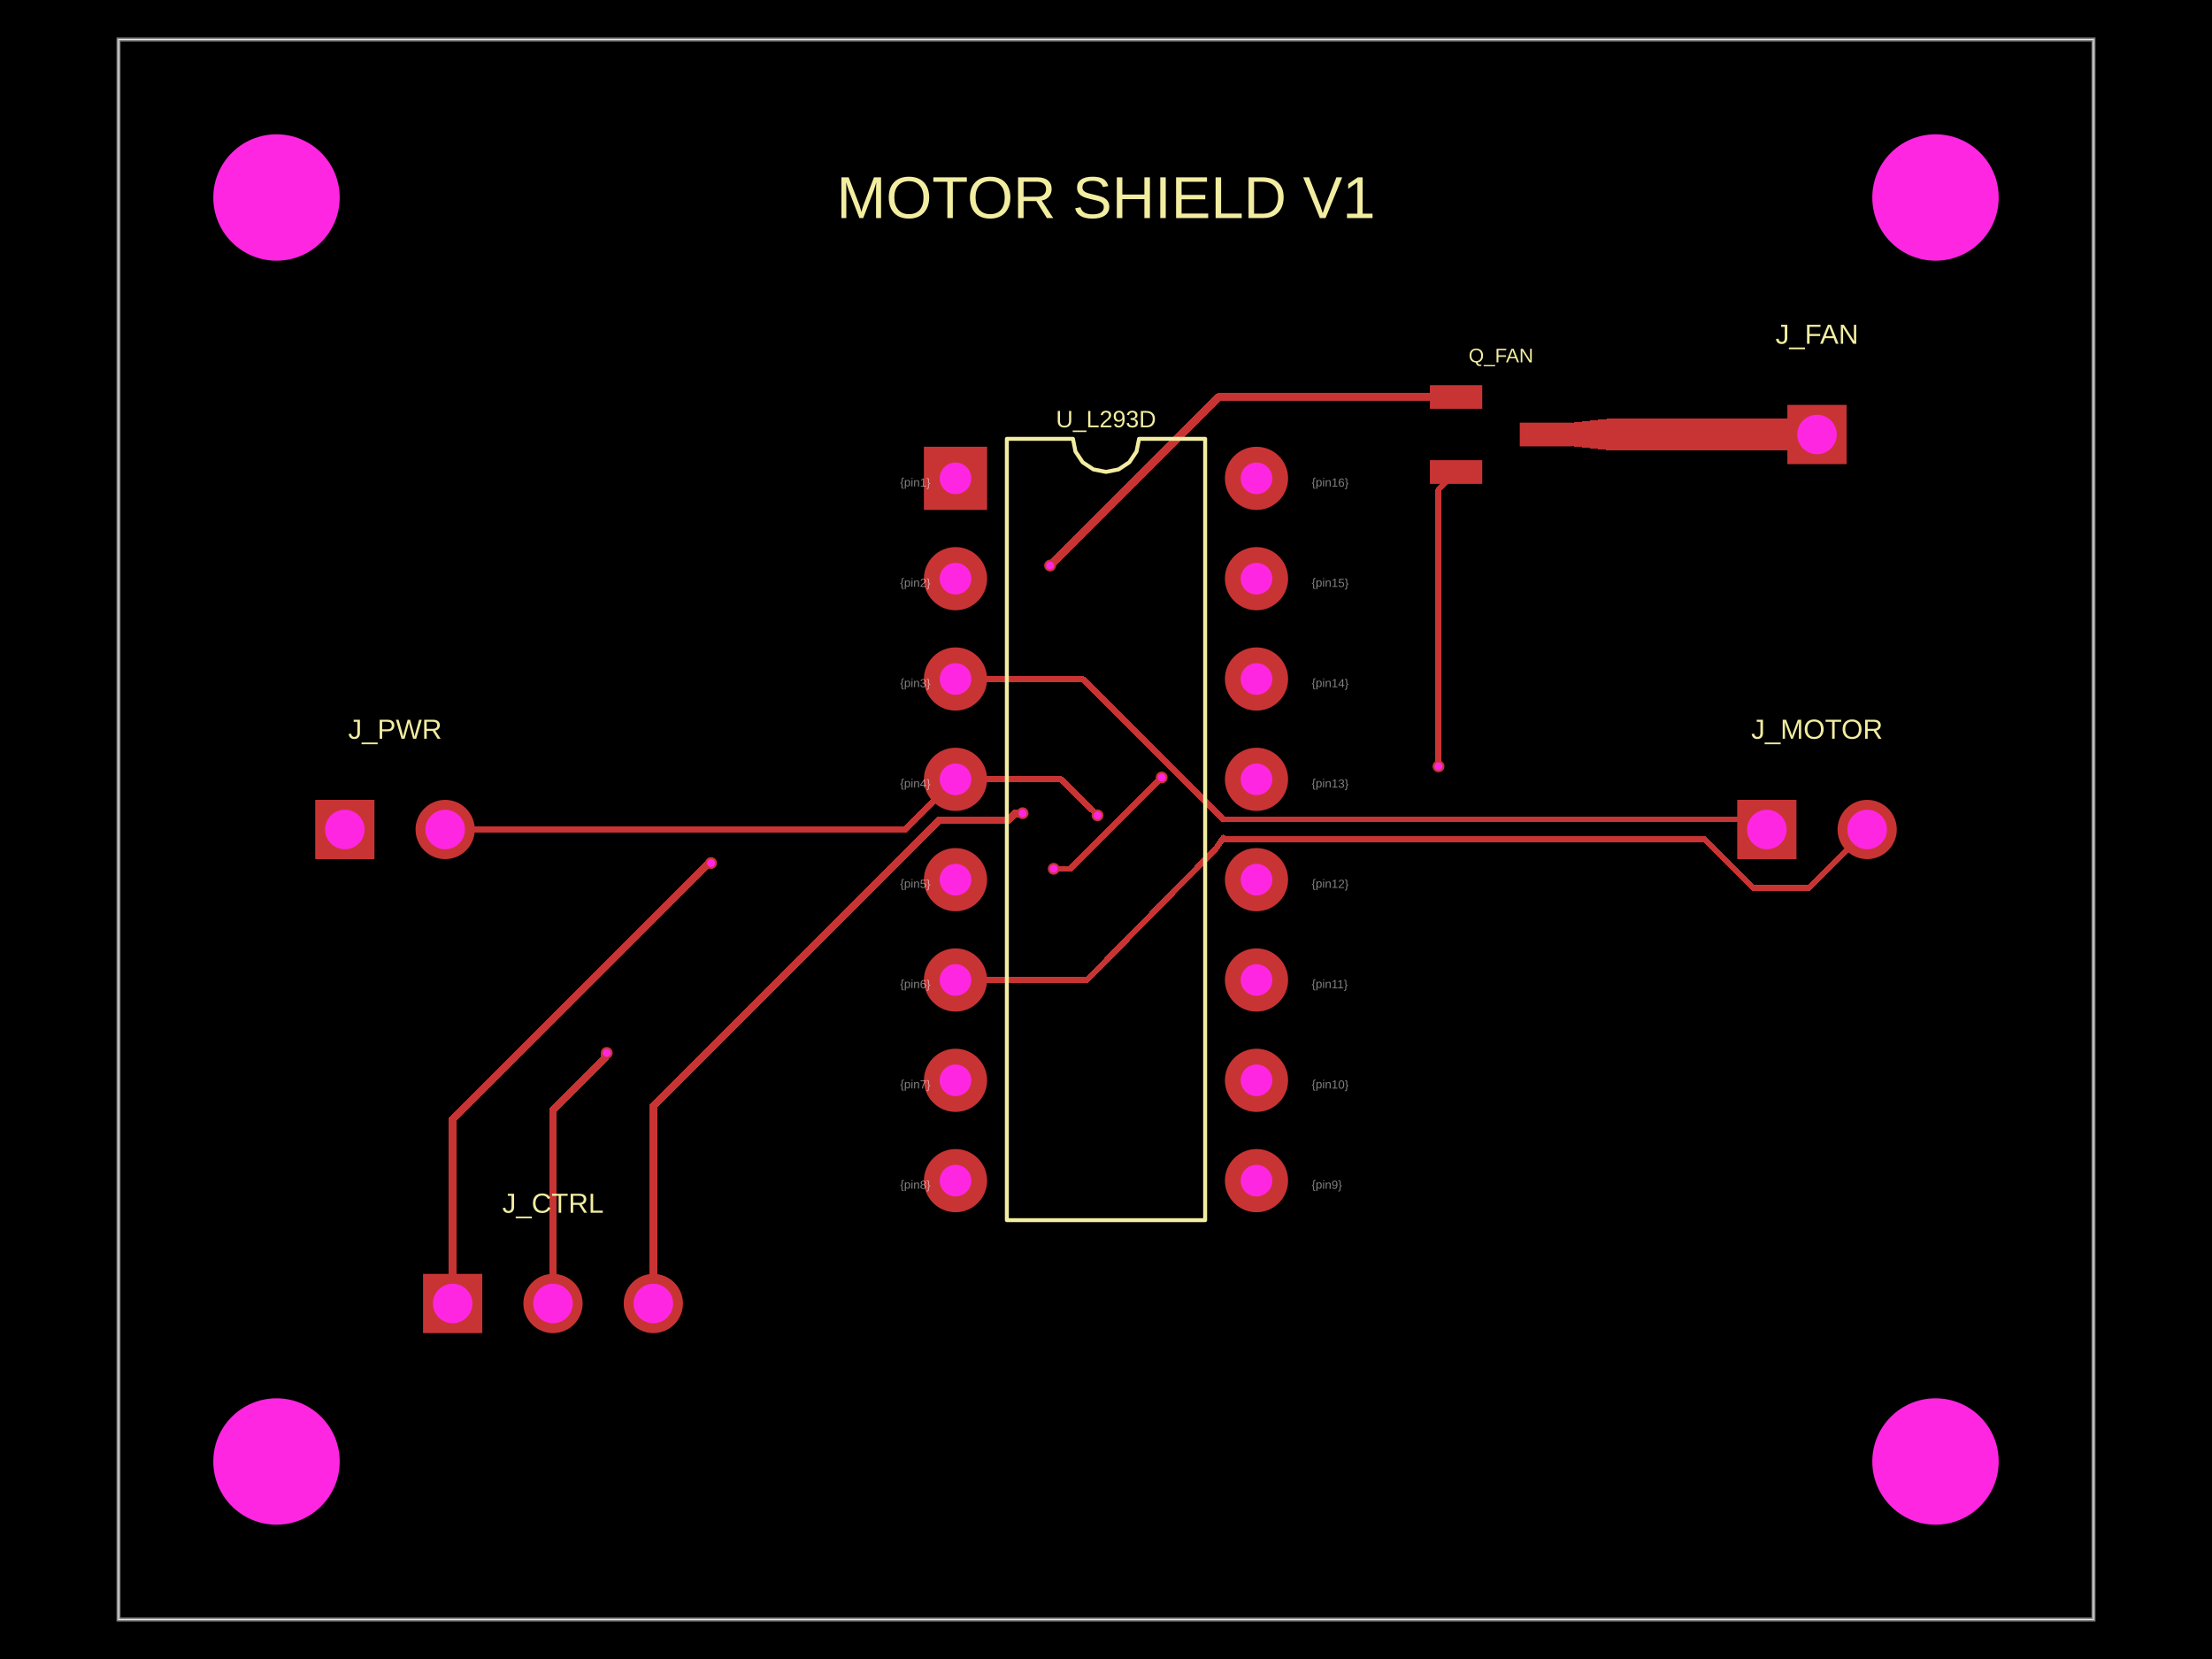
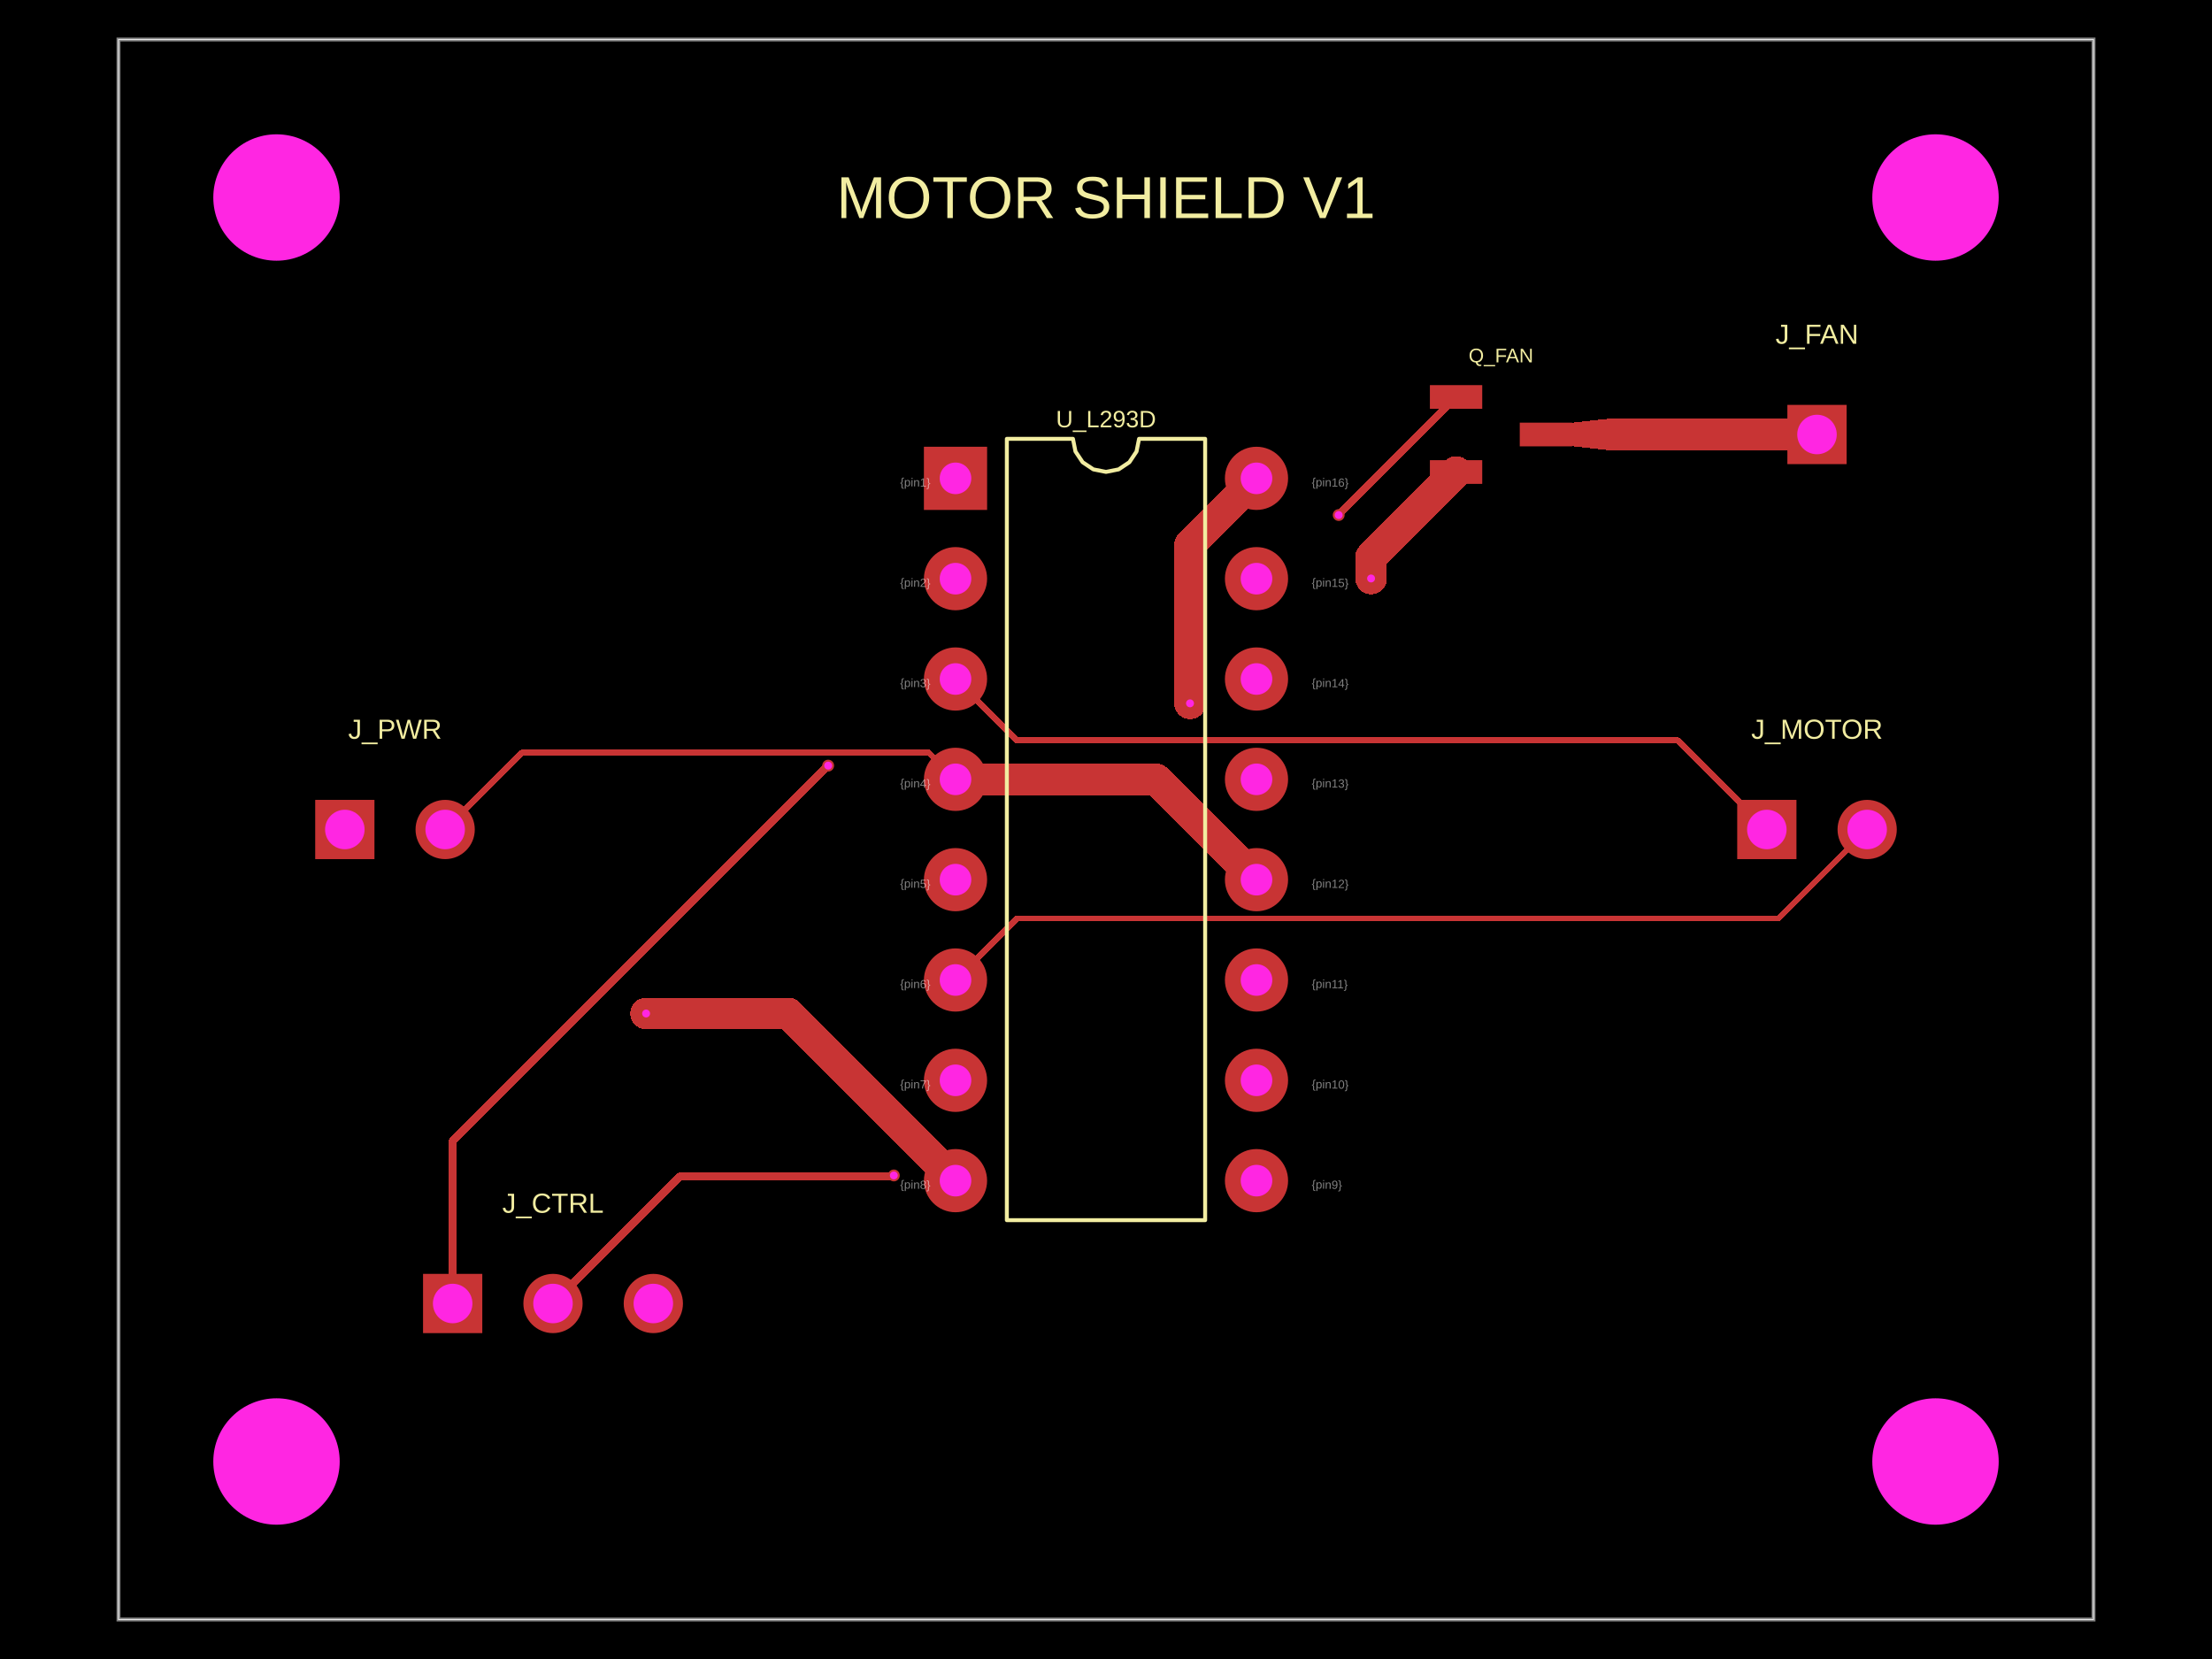
<svg xmlns="http://www.w3.org/2000/svg" width="800" height="600">
  <style />
  <rect class="boundary" x="0" y="0" fill="#000" width="800" height="600" data-type="pcb_background" data-pcb-layer="global" />
  <rect class="pcb-boundary" fill="none" stroke="#fff" stroke-width="0.3" x="42.857" y="14.286" width="714.286" height="571.429" data-type="pcb_boundary" data-pcb-layer="global" />
  <path class="pcb-board" d="M 42.857 585.714 L 757.143 585.714 L 757.143 14.286 L 42.857 14.286 Z" fill="none" stroke="rgba(255, 255, 255, 0.5)" stroke-width="1.429" data-type="pcb_board" data-pcb-layer="board" />
  <rect class="pcb-pad" fill="rgb(200, 52, 52)" x="517.143" y="139.286" width="18.929" height="8.571" data-type="pcb_smtpad" data-pcb-layer="top" data-pad-name="Q_FAN.GATE" />
  <rect class="pcb-pad" fill="rgb(200, 52, 52)" x="517.143" y="166.429" width="18.929" height="8.571" data-type="pcb_smtpad" data-pcb-layer="top" data-pad-name="Q_FAN.SOURCE" />
  <rect class="pcb-pad" fill="rgb(200, 52, 52)" x="549.643" y="152.857" width="18.929" height="8.571" data-type="pcb_smtpad" data-pcb-layer="top" data-pad-name="Q_FAN.DRAIN" />
  <path class="pcb-trace" stroke="rgb(200, 52, 52)" fill="none" d="M 559.114 157.143 L 561.971 157.143" stroke-width="8.571" stroke-linecap="round" stroke-linejoin="round" shape-rendering="crispEdges" data-type="pcb_trace" data-pcb-layer="top" />
  <path class="pcb-trace" stroke="rgb(200, 52, 52)" fill="none" d="M 561.971 157.143 L 564.829 157.143" stroke-width="8.571" stroke-linecap="round" stroke-linejoin="round" shape-rendering="crispEdges" data-type="pcb_trace" data-pcb-layer="top" />
  <path class="pcb-trace" stroke="rgb(200, 52, 52)" fill="none" d="M 564.829 157.143 L 567.686 157.143" stroke-width="8.571" stroke-linecap="round" stroke-linejoin="round" shape-rendering="crispEdges" data-type="pcb_trace" data-pcb-layer="top" />
  <path class="pcb-trace" stroke="rgb(200, 52, 52)" fill="none" d="M 567.686 157.143 L 568.579 157.143" stroke-width="8.571" stroke-linecap="round" stroke-linejoin="round" shape-rendering="crispEdges" data-type="pcb_trace" data-pcb-layer="top" />
  <path class="pcb-trace" stroke="rgb(200, 52, 52)" fill="none" d="M 568.579 157.143 L 570.543 157.143" stroke-width="8.571" stroke-linecap="round" stroke-linejoin="round" shape-rendering="crispEdges" data-type="pcb_trace" data-pcb-layer="top" />
  <path class="pcb-trace" stroke="rgb(200, 52, 52)" fill="none" d="M 570.543 157.143 L 573.4 157.143" stroke-width="8.99" stroke-linecap="round" stroke-linejoin="round" shape-rendering="crispEdges" data-type="pcb_trace" data-pcb-layer="top" />
  <path class="pcb-trace" stroke="rgb(200, 52, 52)" fill="none" d="M 573.4 157.143 L 576.257 157.143" stroke-width="9.6" stroke-linecap="round" stroke-linejoin="round" shape-rendering="crispEdges" data-type="pcb_trace" data-pcb-layer="top" />
  <path class="pcb-trace" stroke="rgb(200, 52, 52)" fill="none" d="M 576.257 157.143 L 579.114 157.143" stroke-width="10.21" stroke-linecap="round" stroke-linejoin="round" shape-rendering="crispEdges" data-type="pcb_trace" data-pcb-layer="top" />
  <path class="pcb-trace" stroke="rgb(200, 52, 52)" fill="none" d="M 579.114 157.143 L 581.971 157.143" stroke-width="10.819" stroke-linecap="round" stroke-linejoin="round" shape-rendering="crispEdges" data-type="pcb_trace" data-pcb-layer="top" />
  <path class="pcb-trace" stroke="rgb(200, 52, 52)" fill="none" d="M 581.971 157.143 L 657.143 157.143" stroke-width="11.429" stroke-linecap="round" stroke-linejoin="round" shape-rendering="crispEdges" data-type="pcb_trace" data-pcb-layer="top" />
-   <path class="pcb-trace" stroke="rgb(200, 52, 52)" fill="none" d="M 345.571 354.429 L 393.143 354.429" stroke-width="2.143" stroke-linecap="round" stroke-linejoin="round" shape-rendering="crispEdges" data-type="pcb_trace" data-pcb-layer="top" />
-   <path class="pcb-trace" stroke="rgb(200, 52, 52)" fill="none" d="M 393.143 354.429 L 439.647 307.013" stroke-width="2.143" stroke-linecap="round" stroke-linejoin="round" shape-rendering="crispEdges" data-type="pcb_trace" data-pcb-layer="top" />
-   <path class="pcb-trace" stroke="rgb(200, 52, 52)" fill="none" d="M 439.647 307.013 L 442.48 302.966" stroke-width="2.143" stroke-linecap="round" stroke-linejoin="round" shape-rendering="crispEdges" data-type="pcb_trace" data-pcb-layer="top" />
-   <path class="pcb-trace" stroke="rgb(200, 52, 52)" fill="none" d="M 442.48 302.966 L 442.877 303.533" stroke-width="2.143" stroke-linecap="round" stroke-linejoin="round" shape-rendering="crispEdges" data-type="pcb_trace" data-pcb-layer="top" />
-   <path class="pcb-trace" stroke="rgb(200, 52, 52)" fill="none" d="M 442.877 303.533 L 444.853 303.533" stroke-width="2.143" stroke-linecap="round" stroke-linejoin="round" shape-rendering="crispEdges" data-type="pcb_trace" data-pcb-layer="top" />
-   <path class="pcb-trace" stroke="rgb(200, 52, 52)" fill="none" d="M 444.853 303.533 L 616.423 303.533" stroke-width="2.143" stroke-linecap="round" stroke-linejoin="round" shape-rendering="crispEdges" data-type="pcb_trace" data-pcb-layer="top" />
-   <path class="pcb-trace" stroke="rgb(200, 52, 52)" fill="none" d="M 616.423 303.533 L 633.99 321.1" stroke-width="2.143" stroke-linecap="round" stroke-linejoin="round" shape-rendering="crispEdges" data-type="pcb_trace" data-pcb-layer="top" />
-   <path class="pcb-trace" stroke="rgb(200, 52, 52)" fill="none" d="M 633.99 321.1 L 654.186 321.1" stroke-width="2.143" stroke-linecap="round" stroke-linejoin="round" shape-rendering="crispEdges" data-type="pcb_trace" data-pcb-layer="top" />
-   <path class="pcb-trace" stroke="rgb(200, 52, 52)" fill="none" d="M 654.186 321.1 L 675.286 300" stroke-width="2.143" stroke-linecap="round" stroke-linejoin="round" shape-rendering="crispEdges" data-type="pcb_trace" data-pcb-layer="top" />
-   <path class="pcb-trace" stroke="rgb(200, 52, 52)" fill="none" d="M 345.571 245.571 L 391.628 245.571" stroke-width="2.143" stroke-linecap="round" stroke-linejoin="round" shape-rendering="crispEdges" data-type="pcb_trace" data-pcb-layer="top" />
-   <path class="pcb-trace" stroke="rgb(200, 52, 52)" fill="none" d="M 391.628 245.571 L 442.396 296.339" stroke-width="2.143" stroke-linecap="round" stroke-linejoin="round" shape-rendering="crispEdges" data-type="pcb_trace" data-pcb-layer="top" />
-   <path class="pcb-trace" stroke="rgb(200, 52, 52)" fill="none" d="M 442.396 296.339 L 635.339 296.339" stroke-width="2.143" stroke-linecap="round" stroke-linejoin="round" shape-rendering="crispEdges" data-type="pcb_trace" data-pcb-layer="top" />
-   <path class="pcb-trace" stroke="rgb(200, 52, 52)" fill="none" d="M 635.339 296.339 L 639 300" stroke-width="2.143" stroke-linecap="round" stroke-linejoin="round" shape-rendering="crispEdges" data-type="pcb_trace" data-pcb-layer="top" />
-   <path class="pcb-trace" stroke="rgb(200, 52, 52)" fill="none" d="M 236.286 471.429 L 236.286 400.008" stroke-width="2.857" stroke-linecap="round" stroke-linejoin="round" shape-rendering="crispEdges" data-type="pcb_trace" data-pcb-layer="top" />
-   <path class="pcb-trace" stroke="rgb(200, 52, 52)" fill="none" d="M 236.286 400.008 L 339.651 296.643" stroke-width="2.857" stroke-linecap="round" stroke-linejoin="round" shape-rendering="crispEdges" data-type="pcb_trace" data-pcb-layer="top" />
-   <path class="pcb-trace" stroke="rgb(200, 52, 52)" fill="none" d="M 339.651 296.643 L 364.691 296.643" stroke-width="2.857" stroke-linecap="round" stroke-linejoin="round" shape-rendering="crispEdges" data-type="pcb_trace" data-pcb-layer="top" />
-   <path class="pcb-trace" stroke="rgb(200, 52, 52)" fill="none" d="M 364.691 296.643 L 367.183 294.152" stroke-width="2.857" stroke-linecap="round" stroke-linejoin="round" shape-rendering="crispEdges" data-type="pcb_trace" data-pcb-layer="top" />
-   <path class="pcb-trace" stroke="rgb(200, 52, 52)" fill="none" d="M 367.183 294.152 L 369.791 294.152" stroke-width="2.857" stroke-linecap="round" stroke-linejoin="round" shape-rendering="crispEdges" data-type="pcb_trace" data-pcb-layer="top" />
-   <path class="pcb-trace" stroke="rgb(200, 52, 52)" fill="none" d="M 369.791 294.152 L 369.829 294.114" stroke-width="2.857" stroke-linecap="round" stroke-linejoin="round" shape-rendering="crispEdges" data-type="pcb_trace" data-pcb-layer="top" />
-   <path class="pcb-trace" stroke="rgb(200, 52, 52)" fill="none" d="M 379.786 204.543 L 440.757 143.571" stroke-width="2.857" stroke-linecap="round" stroke-linejoin="round" shape-rendering="crispEdges" data-type="pcb_trace" data-pcb-layer="top" />
-   <path class="pcb-trace" stroke="rgb(200, 52, 52)" fill="none" d="M 440.757 143.571 L 526.614 143.571" stroke-width="2.857" stroke-linecap="round" stroke-linejoin="round" shape-rendering="crispEdges" data-type="pcb_trace" data-pcb-layer="top" />
-   <path class="pcb-trace" stroke="rgb(200, 52, 52)" fill="none" d="M 200 471.429 L 200 401.434" stroke-width="2.857" stroke-linecap="round" stroke-linejoin="round" shape-rendering="crispEdges" data-type="pcb_trace" data-pcb-layer="top" />
-   <path class="pcb-trace" stroke="rgb(200, 52, 52)" fill="none" d="M 200 401.434 L 218.691 382.743" stroke-width="2.857" stroke-linecap="round" stroke-linejoin="round" shape-rendering="crispEdges" data-type="pcb_trace" data-pcb-layer="top" />
-   <path class="pcb-trace" stroke="rgb(200, 52, 52)" fill="none" d="M 218.691 382.743 L 218.691 381.538" stroke-width="2.857" stroke-linecap="round" stroke-linejoin="round" shape-rendering="crispEdges" data-type="pcb_trace" data-pcb-layer="top" />
-   <path class="pcb-trace" stroke="rgb(200, 52, 52)" fill="none" d="M 218.691 381.538 L 219.429 380.8" stroke-width="2.857" stroke-linecap="round" stroke-linejoin="round" shape-rendering="crispEdges" data-type="pcb_trace" data-pcb-layer="top" />
-   <path class="pcb-trace" stroke="rgb(200, 52, 52)" fill="none" d="M 163.714 471.429 L 163.714 404.74" stroke-width="2.857" stroke-linecap="round" stroke-linejoin="round" shape-rendering="crispEdges" data-type="pcb_trace" data-pcb-layer="top" />
-   <path class="pcb-trace" stroke="rgb(200, 52, 52)" fill="none" d="M 163.714 404.74 L 256.734 311.72" stroke-width="2.857" stroke-linecap="round" stroke-linejoin="round" shape-rendering="crispEdges" data-type="pcb_trace" data-pcb-layer="top" />
-   <path class="pcb-trace" stroke="rgb(200, 52, 52)" fill="none" d="M 256.734 311.72 L 257.157 312.143" stroke-width="2.857" stroke-linecap="round" stroke-linejoin="round" shape-rendering="crispEdges" data-type="pcb_trace" data-pcb-layer="top" />
-   <path class="pcb-trace" stroke="rgb(200, 52, 52)" fill="none" d="M 345.571 281.857 L 383.75 281.857" stroke-width="2.143" stroke-linecap="round" stroke-linejoin="round" shape-rendering="crispEdges" data-type="pcb_trace" data-pcb-layer="top" />
-   <path class="pcb-trace" stroke="rgb(200, 52, 52)" fill="none" d="M 383.75 281.857 L 394.633 292.741" stroke-width="2.143" stroke-linecap="round" stroke-linejoin="round" shape-rendering="crispEdges" data-type="pcb_trace" data-pcb-layer="top" />
-   <path class="pcb-trace" stroke="rgb(200, 52, 52)" fill="none" d="M 394.633 292.741 L 394.798 292.741" stroke-width="2.143" stroke-linecap="round" stroke-linejoin="round" shape-rendering="crispEdges" data-type="pcb_trace" data-pcb-layer="top" />
-   <path class="pcb-trace" stroke="rgb(200, 52, 52)" fill="none" d="M 394.798 292.741 L 396.943 294.886" stroke-width="2.143" stroke-linecap="round" stroke-linejoin="round" shape-rendering="crispEdges" data-type="pcb_trace" data-pcb-layer="top" />
-   <path class="pcb-trace" stroke="rgb(200, 52, 52)" fill="none" d="M 520.257 277.157 L 520.257 177.071" stroke-width="2.143" stroke-linecap="round" stroke-linejoin="round" shape-rendering="crispEdges" data-type="pcb_trace" data-pcb-layer="top" />
-   <path class="pcb-trace" stroke="rgb(200, 52, 52)" fill="none" d="M 520.257 177.071 L 526.614 170.714" stroke-width="2.143" stroke-linecap="round" stroke-linejoin="round" shape-rendering="crispEdges" data-type="pcb_trace" data-pcb-layer="top" />
-   <path class="pcb-trace" stroke="rgb(200, 52, 52)" fill="none" d="M 161 300 L 327.429 300" stroke-width="2.143" stroke-linecap="round" stroke-linejoin="round" shape-rendering="crispEdges" data-type="pcb_trace" data-pcb-layer="top" />
-   <path class="pcb-trace" stroke="rgb(200, 52, 52)" fill="none" d="M 327.429 300 L 345.571 281.857" stroke-width="2.143" stroke-linecap="round" stroke-linejoin="round" shape-rendering="crispEdges" data-type="pcb_trace" data-pcb-layer="top" />
-   <path class="pcb-trace" stroke="rgb(200, 52, 52)" fill="none" d="M 381.086 314.214 L 387.047 314.214" stroke-width="2.143" stroke-linecap="round" stroke-linejoin="round" shape-rendering="crispEdges" data-type="pcb_trace" data-pcb-layer="top" />
-   <path class="pcb-trace" stroke="rgb(200, 52, 52)" fill="none" d="M 387.047 314.214 L 418.17 283.092" stroke-width="2.143" stroke-linecap="round" stroke-linejoin="round" shape-rendering="crispEdges" data-type="pcb_trace" data-pcb-layer="top" />
-   <path class="pcb-trace" stroke="rgb(200, 52, 52)" fill="none" d="M 418.17 283.092 L 418.237 283.092" stroke-width="2.143" stroke-linecap="round" stroke-linejoin="round" shape-rendering="crispEdges" data-type="pcb_trace" data-pcb-layer="top" />
-   <path class="pcb-trace" stroke="rgb(200, 52, 52)" fill="none" d="M 418.237 283.092 L 420.143 281.186" stroke-width="2.143" stroke-linecap="round" stroke-linejoin="round" shape-rendering="crispEdges" data-type="pcb_trace" data-pcb-layer="top" />
+   <path class="pcb-trace" stroke="rgb(200, 52, 52)" fill="none" d="M 345.571 354.429 L 367.838 332.162" stroke-width="2.143" stroke-linecap="round" stroke-linejoin="round" shape-rendering="crispEdges" data-type="pcb_trace" data-pcb-layer="top" />
+   <path class="pcb-trace" stroke="rgb(200, 52, 52)" fill="none" d="M 367.838 332.162 L 639.915 332.162" stroke-width="2.143" stroke-linecap="round" stroke-linejoin="round" shape-rendering="crispEdges" data-type="pcb_trace" data-pcb-layer="top" />
+   <path class="pcb-trace" stroke="rgb(200, 52, 52)" fill="none" d="M 639.915 332.162 L 643.124 332.162" stroke-width="2.143" stroke-linecap="round" stroke-linejoin="round" shape-rendering="crispEdges" data-type="pcb_trace" data-pcb-layer="top" />
+   <path class="pcb-trace" stroke="rgb(200, 52, 52)" fill="none" d="M 643.124 332.162 L 675.286 300" stroke-width="2.143" stroke-linecap="round" stroke-linejoin="round" shape-rendering="crispEdges" data-type="pcb_trace" data-pcb-layer="top" />
+   <path class="pcb-trace" stroke="rgb(200, 52, 52)" fill="none" d="M 345.571 245.571 L 367.756 267.756" stroke-width="2.143" stroke-linecap="round" stroke-linejoin="round" shape-rendering="crispEdges" data-type="pcb_trace" data-pcb-layer="top" />
+   <path class="pcb-trace" stroke="rgb(200, 52, 52)" fill="none" d="M 367.756 267.756 L 604.235 267.756" stroke-width="2.143" stroke-linecap="round" stroke-linejoin="round" shape-rendering="crispEdges" data-type="pcb_trace" data-pcb-layer="top" />
+   <path class="pcb-trace" stroke="rgb(200, 52, 52)" fill="none" d="M 604.235 267.756 L 606.756 267.756" stroke-width="2.143" stroke-linecap="round" stroke-linejoin="round" shape-rendering="crispEdges" data-type="pcb_trace" data-pcb-layer="top" />
+   <path class="pcb-trace" stroke="rgb(200, 52, 52)" fill="none" d="M 606.756 267.756 L 639 300" stroke-width="2.143" stroke-linecap="round" stroke-linejoin="round" shape-rendering="crispEdges" data-type="pcb_trace" data-pcb-layer="top" />
+   <path class="pcb-trace" stroke="rgb(200, 52, 52)" fill="none" d="M 484.157 186.271 L 484.157 186.029" stroke-width="2.857" stroke-linecap="round" stroke-linejoin="round" shape-rendering="crispEdges" data-type="pcb_trace" data-pcb-layer="top" />
+   <path class="pcb-trace" stroke="rgb(200, 52, 52)" fill="none" d="M 484.157 186.029 L 526.614 143.571" stroke-width="2.857" stroke-linecap="round" stroke-linejoin="round" shape-rendering="crispEdges" data-type="pcb_trace" data-pcb-layer="top" />
+   <path class="pcb-trace" stroke="rgb(200, 52, 52)" fill="none" d="M 200 471.429 L 246.122 425.306" stroke-width="2.857" stroke-linecap="round" stroke-linejoin="round" shape-rendering="crispEdges" data-type="pcb_trace" data-pcb-layer="top" />
+   <path class="pcb-trace" stroke="rgb(200, 52, 52)" fill="none" d="M 246.122 425.306 L 320.18 425.306" stroke-width="2.857" stroke-linecap="round" stroke-linejoin="round" shape-rendering="crispEdges" data-type="pcb_trace" data-pcb-layer="top" />
+   <path class="pcb-trace" stroke="rgb(200, 52, 52)" fill="none" d="M 320.18 425.306 L 323.08 425.306" stroke-width="2.857" stroke-linecap="round" stroke-linejoin="round" shape-rendering="crispEdges" data-type="pcb_trace" data-pcb-layer="top" />
+   <path class="pcb-trace" stroke="rgb(200, 52, 52)" fill="none" d="M 323.08 425.306 L 323.271 425.114" stroke-width="2.857" stroke-linecap="round" stroke-linejoin="round" shape-rendering="crispEdges" data-type="pcb_trace" data-pcb-layer="top" />
+   <path class="pcb-trace" stroke="rgb(200, 52, 52)" fill="none" d="M 163.714 471.429 L 163.714 412.7" stroke-width="2.857" stroke-linecap="round" stroke-linejoin="round" shape-rendering="crispEdges" data-type="pcb_trace" data-pcb-layer="top" />
+   <path class="pcb-trace" stroke="rgb(200, 52, 52)" fill="none" d="M 163.714 412.7 L 298.959 277.455" stroke-width="2.857" stroke-linecap="round" stroke-linejoin="round" shape-rendering="crispEdges" data-type="pcb_trace" data-pcb-layer="top" />
+   <path class="pcb-trace" stroke="rgb(200, 52, 52)" fill="none" d="M 298.959 277.455 L 299.514 276.9" stroke-width="2.857" stroke-linecap="round" stroke-linejoin="round" shape-rendering="crispEdges" data-type="pcb_trace" data-pcb-layer="top" />
+   <path class="pcb-trace" stroke="rgb(200, 52, 52)" fill="none" d="M 345.571 281.857 L 418.143 281.857" stroke-width="11.429" stroke-linecap="round" stroke-linejoin="round" shape-rendering="crispEdges" data-type="pcb_trace" data-pcb-layer="top" />
+   <path class="pcb-trace" stroke="rgb(200, 52, 52)" fill="none" d="M 418.143 281.857 L 454.429 318.143" stroke-width="11.429" stroke-linecap="round" stroke-linejoin="round" shape-rendering="crispEdges" data-type="pcb_trace" data-pcb-layer="top" />
+   <path class="pcb-trace" stroke="rgb(200, 52, 52)" fill="none" d="M 495.871 209.214 L 495.871 201.457" stroke-width="11.429" stroke-linecap="round" stroke-linejoin="round" shape-rendering="crispEdges" data-type="pcb_trace" data-pcb-layer="top" />
+   <path class="pcb-trace" stroke="rgb(200, 52, 52)" fill="none" d="M 495.871 201.457 L 526.614 170.714" stroke-width="11.429" stroke-linecap="round" stroke-linejoin="round" shape-rendering="crispEdges" data-type="pcb_trace" data-pcb-layer="top" />
+   <path class="pcb-trace" stroke="rgb(200, 52, 52)" fill="none" d="M 161 300 L 188.871 272.129" stroke-width="2.143" stroke-linecap="round" stroke-linejoin="round" shape-rendering="crispEdges" data-type="pcb_trace" data-pcb-layer="top" />
+   <path class="pcb-trace" stroke="rgb(200, 52, 52)" fill="none" d="M 188.871 272.129 L 335.32 272.129" stroke-width="2.143" stroke-linecap="round" stroke-linejoin="round" shape-rendering="crispEdges" data-type="pcb_trace" data-pcb-layer="top" />
+   <path class="pcb-trace" stroke="rgb(200, 52, 52)" fill="none" d="M 335.32 272.129 L 335.843 272.129" stroke-width="2.143" stroke-linecap="round" stroke-linejoin="round" shape-rendering="crispEdges" data-type="pcb_trace" data-pcb-layer="top" />
+   <path class="pcb-trace" stroke="rgb(200, 52, 52)" fill="none" d="M 335.843 272.129 L 345.571 281.857" stroke-width="2.143" stroke-linecap="round" stroke-linejoin="round" shape-rendering="crispEdges" data-type="pcb_trace" data-pcb-layer="top" />
+   <path class="pcb-trace" stroke="rgb(200, 52, 52)" fill="none" d="M 233.671 366.543 L 285.114 366.543" stroke-width="11.429" stroke-linecap="round" stroke-linejoin="round" shape-rendering="crispEdges" data-type="pcb_trace" data-pcb-layer="top" />
+   <path class="pcb-trace" stroke="rgb(200, 52, 52)" fill="none" d="M 285.114 366.543 L 345.571 427" stroke-width="11.429" stroke-linecap="round" stroke-linejoin="round" shape-rendering="crispEdges" data-type="pcb_trace" data-pcb-layer="top" />
+   <path class="pcb-trace" stroke="rgb(200, 52, 52)" fill="none" d="M 430.386 254.371 L 430.386 197.043" stroke-width="11.429" stroke-linecap="round" stroke-linejoin="round" shape-rendering="crispEdges" data-type="pcb_trace" data-pcb-layer="top" />
+   <path class="pcb-trace" stroke="rgb(200, 52, 52)" fill="none" d="M 430.386 197.043 L 454.429 173" stroke-width="11.429" stroke-linecap="round" stroke-linejoin="round" shape-rendering="crispEdges" data-type="pcb_trace" data-pcb-layer="top" />
  <text x="0" y="0" dx="0" dy="0" fill="#f2eda1" font-family="Arial, sans-serif" font-size="21.429" text-anchor="middle" dominant-baseline="central" transform="matrix(1,0,0,1,400,71.42857)" class="pcb-silkscreen-text pcb-silkscreen-top" data-pcb-silkscreen-text-id="pcb_silkscreen_text_0" stroke="none" data-type="pcb_silkscreen_text" data-pcb-layer="top">MOTOR SHIELD V1</text>
  <text x="0" y="0" dx="0" dy="0" fill="#f2eda1" font-family="Arial, sans-serif" font-size="10" text-anchor="middle" dominant-baseline="central" transform="matrix(1,0,0,1,142.8571,263.7143)" class="pcb-silkscreen-text pcb-silkscreen-top" data-pcb-silkscreen-text-id="pcb_silkscreen_text_1" stroke="none" data-type="pcb_silkscreen_text" data-pcb-layer="top">J_PWR</text>
  <text x="0" y="0" dx="0" dy="0" fill="#f2eda1" font-family="Arial, sans-serif" font-size="10" text-anchor="middle" dominant-baseline="central" transform="matrix(1,0,0,1,200,435.1429)" class="pcb-silkscreen-text pcb-silkscreen-top" data-pcb-silkscreen-text-id="pcb_silkscreen_text_2" stroke="none" data-type="pcb_silkscreen_text" data-pcb-layer="top">J_CTRL</text>
  <path class="pcb-silkscreen pcb-silkscreen-top" d="M 364.143 441.286 L 364.143 158.714 L 388.048 158.714 L 388.957 163.288 L 391.548 167.166 L 395.426 169.757 L 400 170.667 L 404.574 169.757 L 408.452 167.166 L 411.043 163.288 L 411.952 158.714 L 435.857 158.714 L 435.857 441.286 L 364.143 441.286 Z" fill="none" stroke="#f2eda1" stroke-width="1.429" stroke-linecap="round" stroke-linejoin="round" data-pcb-component-id="pcb_component_2" data-pcb-silkscreen-path-id="pcb_silkscreen_path_0" data-type="pcb_silkscreen_path" data-pcb-layer="top" />
  <text x="0" y="0" dx="0" dy="0" fill="#f2eda1" font-family="Arial, sans-serif" font-size="8.571" text-anchor="middle" dominant-baseline="central" transform="matrix(1,0,0,1,400,151.5714)" class="pcb-silkscreen-text pcb-silkscreen-top" data-pcb-silkscreen-text-id="pcb_silkscreen_text_3" stroke="none" data-type="pcb_silkscreen_text" data-pcb-layer="top">U_L293D</text>
  <text x="0" y="0" dx="0" dy="0" fill="#f2eda1" font-family="Arial, sans-serif" font-size="7.143" text-anchor="middle" dominant-baseline="central" transform="matrix(1,0,0,1,542.8571,128.5714)" class="pcb-silkscreen-text pcb-silkscreen-top" data-pcb-silkscreen-text-id="pcb_silkscreen_text_4" stroke="none" data-type="pcb_silkscreen_text" data-pcb-layer="top">Q_FAN</text>
  <text x="0" y="0" dx="0" dy="0" fill="#f2eda1" font-family="Arial, sans-serif" font-size="10" text-anchor="middle" dominant-baseline="central" transform="matrix(1,0,0,1,657.1429,263.7143)" class="pcb-silkscreen-text pcb-silkscreen-top" data-pcb-silkscreen-text-id="pcb_silkscreen_text_5" stroke="none" data-type="pcb_silkscreen_text" data-pcb-layer="top">J_MOTOR</text>
  <text x="0" y="0" dx="0" dy="0" fill="#f2eda1" font-family="Arial, sans-serif" font-size="10" text-anchor="middle" dominant-baseline="central" transform="matrix(1,0,0,1,657.1429,120.8571)" class="pcb-silkscreen-text pcb-silkscreen-top" data-pcb-silkscreen-text-id="pcb_silkscreen_text_6" stroke="none" data-type="pcb_silkscreen_text" data-pcb-layer="top">J_FAN</text>
  <g data-type="pcb_plated_hole" data-pcb-layer="through" data-pad-name="J_PWR.pin1">
    <rect class="pcb-hole-outer-pad" fill="rgb(200, 52, 52)" x="114" y="289.286" width="21.429" height="21.429" data-type="pcb_plated_hole" data-pcb-layer="top" />
    <circle class="pcb-hole-inner" fill="#FF26E2" cx="124.714" cy="300" r="7.143" data-type="pcb_plated_hole_drill" data-pcb-layer="drill" />
  </g>
  <g data-type="pcb_plated_hole" data-pcb-layer="through" data-pad-name="J_PWR.pin2">
    <circle class="pcb-hole-outer" fill="rgb(200, 52, 52)" cx="161" cy="300" r="10.714" data-type="pcb_plated_hole" data-pcb-layer="top" />
    <circle class="pcb-hole-inner" fill="#FF26E2" cx="161" cy="300" r="7.143" data-type="pcb_plated_hole_drill" data-pcb-layer="drill" />
  </g>
  <g data-type="pcb_plated_hole" data-pcb-layer="through" data-pad-name="J_CTRL.pin1">
    <rect class="pcb-hole-outer-pad" fill="rgb(200, 52, 52)" x="153" y="460.714" width="21.429" height="21.429" data-type="pcb_plated_hole" data-pcb-layer="top" />
    <circle class="pcb-hole-inner" fill="#FF26E2" cx="163.714" cy="471.429" r="7.143" data-type="pcb_plated_hole_drill" data-pcb-layer="drill" />
  </g>
  <g data-type="pcb_plated_hole" data-pcb-layer="through" data-pad-name="J_CTRL.pin2">
    <circle class="pcb-hole-outer" fill="rgb(200, 52, 52)" cx="200" cy="471.429" r="10.714" data-type="pcb_plated_hole" data-pcb-layer="top" />
    <circle class="pcb-hole-inner" fill="#FF26E2" cx="200" cy="471.429" r="7.143" data-type="pcb_plated_hole_drill" data-pcb-layer="drill" />
  </g>
  <g data-type="pcb_plated_hole" data-pcb-layer="through" data-pad-name="J_CTRL.pin3">
    <circle class="pcb-hole-outer" fill="rgb(200, 52, 52)" cx="236.286" cy="471.429" r="10.714" data-type="pcb_plated_hole" data-pcb-layer="top" />
    <circle class="pcb-hole-inner" fill="#FF26E2" cx="236.286" cy="471.429" r="7.143" data-type="pcb_plated_hole_drill" data-pcb-layer="drill" />
  </g>
  <g data-type="pcb_plated_hole" data-pcb-layer="through" data-pad-name="U_L293D.EN1">
    <rect class="pcb-hole-outer-pad" fill="rgb(200, 52, 52)" x="334.143" y="161.571" width="22.857" height="22.857" data-type="pcb_plated_hole" data-pcb-layer="top" />
    <circle class="pcb-hole-inner" fill="#FF26E2" cx="345.571" cy="173" r="5.714" data-type="pcb_plated_hole_drill" data-pcb-layer="drill" />
  </g>
  <g data-type="pcb_plated_hole" data-pcb-layer="through" data-pad-name="U_L293D.IN1">
    <circle class="pcb-hole-outer" fill="rgb(200, 52, 52)" cx="345.571" cy="209.286" r="11.429" data-type="pcb_plated_hole" data-pcb-layer="top" />
    <circle class="pcb-hole-inner" fill="#FF26E2" cx="345.571" cy="209.286" r="5.714" data-type="pcb_plated_hole_drill" data-pcb-layer="drill" />
  </g>
  <g data-type="pcb_plated_hole" data-pcb-layer="through" data-pad-name="U_L293D.OUT1">
    <circle class="pcb-hole-outer" fill="rgb(200, 52, 52)" cx="345.571" cy="245.571" r="11.429" data-type="pcb_plated_hole" data-pcb-layer="top" />
    <circle class="pcb-hole-inner" fill="#FF26E2" cx="345.571" cy="245.571" r="5.714" data-type="pcb_plated_hole_drill" data-pcb-layer="drill" />
  </g>
  <g data-type="pcb_plated_hole" data-pcb-layer="through" data-pad-name="U_L293D.GND_L">
    <circle class="pcb-hole-outer" fill="rgb(200, 52, 52)" cx="345.571" cy="281.857" r="11.429" data-type="pcb_plated_hole" data-pcb-layer="top" />
    <circle class="pcb-hole-inner" fill="#FF26E2" cx="345.571" cy="281.857" r="5.714" data-type="pcb_plated_hole_drill" data-pcb-layer="drill" />
  </g>
  <g data-type="pcb_plated_hole" data-pcb-layer="through" data-pad-name="U_L293D.pin5">
    <circle class="pcb-hole-outer" fill="rgb(200, 52, 52)" cx="345.571" cy="318.143" r="11.429" data-type="pcb_plated_hole" data-pcb-layer="top" />
    <circle class="pcb-hole-inner" fill="#FF26E2" cx="345.571" cy="318.143" r="5.714" data-type="pcb_plated_hole_drill" data-pcb-layer="drill" />
  </g>
  <g data-type="pcb_plated_hole" data-pcb-layer="through" data-pad-name="U_L293D.OUT2">
    <circle class="pcb-hole-outer" fill="rgb(200, 52, 52)" cx="345.571" cy="354.429" r="11.429" data-type="pcb_plated_hole" data-pcb-layer="top" />
    <circle class="pcb-hole-inner" fill="#FF26E2" cx="345.571" cy="354.429" r="5.714" data-type="pcb_plated_hole_drill" data-pcb-layer="drill" />
  </g>
  <g data-type="pcb_plated_hole" data-pcb-layer="through" data-pad-name="U_L293D.IN2">
    <circle class="pcb-hole-outer" fill="rgb(200, 52, 52)" cx="345.571" cy="390.714" r="11.429" data-type="pcb_plated_hole" data-pcb-layer="top" />
    <circle class="pcb-hole-inner" fill="#FF26E2" cx="345.571" cy="390.714" r="5.714" data-type="pcb_plated_hole_drill" data-pcb-layer="drill" />
  </g>
  <g data-type="pcb_plated_hole" data-pcb-layer="through" data-pad-name="U_L293D.VMOTOR">
    <circle class="pcb-hole-outer" fill="rgb(200, 52, 52)" cx="345.571" cy="427" r="11.429" data-type="pcb_plated_hole" data-pcb-layer="top" />
    <circle class="pcb-hole-inner" fill="#FF26E2" cx="345.571" cy="427" r="5.714" data-type="pcb_plated_hole_drill" data-pcb-layer="drill" />
  </g>
  <g data-type="pcb_plated_hole" data-pcb-layer="through" data-pad-name="U_L293D.pin9">
    <circle class="pcb-hole-outer" fill="rgb(200, 52, 52)" cx="454.429" cy="427" r="11.429" data-type="pcb_plated_hole" data-pcb-layer="top" />
    <circle class="pcb-hole-inner" fill="#FF26E2" cx="454.429" cy="427" r="5.714" data-type="pcb_plated_hole_drill" data-pcb-layer="drill" />
  </g>
  <g data-type="pcb_plated_hole" data-pcb-layer="through" data-pad-name="U_L293D.pin10">
    <circle class="pcb-hole-outer" fill="rgb(200, 52, 52)" cx="454.429" cy="390.714" r="11.429" data-type="pcb_plated_hole" data-pcb-layer="top" />
    <circle class="pcb-hole-inner" fill="#FF26E2" cx="454.429" cy="390.714" r="5.714" data-type="pcb_plated_hole_drill" data-pcb-layer="drill" />
  </g>
  <g data-type="pcb_plated_hole" data-pcb-layer="through" data-pad-name="U_L293D.pin11">
    <circle class="pcb-hole-outer" fill="rgb(200, 52, 52)" cx="454.429" cy="354.429" r="11.429" data-type="pcb_plated_hole" data-pcb-layer="top" />
    <circle class="pcb-hole-inner" fill="#FF26E2" cx="454.429" cy="354.429" r="5.714" data-type="pcb_plated_hole_drill" data-pcb-layer="drill" />
  </g>
  <g data-type="pcb_plated_hole" data-pcb-layer="through" data-pad-name="U_L293D.GND_R">
    <circle class="pcb-hole-outer" fill="rgb(200, 52, 52)" cx="454.429" cy="318.143" r="11.429" data-type="pcb_plated_hole" data-pcb-layer="top" />
    <circle class="pcb-hole-inner" fill="#FF26E2" cx="454.429" cy="318.143" r="5.714" data-type="pcb_plated_hole_drill" data-pcb-layer="drill" />
  </g>
  <g data-type="pcb_plated_hole" data-pcb-layer="through" data-pad-name="U_L293D.pin13">
    <circle class="pcb-hole-outer" fill="rgb(200, 52, 52)" cx="454.429" cy="281.857" r="11.429" data-type="pcb_plated_hole" data-pcb-layer="top" />
    <circle class="pcb-hole-inner" fill="#FF26E2" cx="454.429" cy="281.857" r="5.714" data-type="pcb_plated_hole_drill" data-pcb-layer="drill" />
  </g>
  <g data-type="pcb_plated_hole" data-pcb-layer="through" data-pad-name="U_L293D.pin14">
    <circle class="pcb-hole-outer" fill="rgb(200, 52, 52)" cx="454.429" cy="245.571" r="11.429" data-type="pcb_plated_hole" data-pcb-layer="top" />
    <circle class="pcb-hole-inner" fill="#FF26E2" cx="454.429" cy="245.571" r="5.714" data-type="pcb_plated_hole_drill" data-pcb-layer="drill" />
  </g>
  <g data-type="pcb_plated_hole" data-pcb-layer="through" data-pad-name="U_L293D.pin15">
    <circle class="pcb-hole-outer" fill="rgb(200, 52, 52)" cx="454.429" cy="209.286" r="11.429" data-type="pcb_plated_hole" data-pcb-layer="top" />
    <circle class="pcb-hole-inner" fill="#FF26E2" cx="454.429" cy="209.286" r="5.714" data-type="pcb_plated_hole_drill" data-pcb-layer="drill" />
  </g>
  <g data-type="pcb_plated_hole" data-pcb-layer="through" data-pad-name="U_L293D.VCC">
    <circle class="pcb-hole-outer" fill="rgb(200, 52, 52)" cx="454.429" cy="173" r="11.429" data-type="pcb_plated_hole" data-pcb-layer="top" />
    <circle class="pcb-hole-inner" fill="#FF26E2" cx="454.429" cy="173" r="5.714" data-type="pcb_plated_hole_drill" data-pcb-layer="drill" />
  </g>
  <g data-type="pcb_plated_hole" data-pcb-layer="through" data-pad-name="J_MOTOR.pin1">
    <rect class="pcb-hole-outer-pad" fill="rgb(200, 52, 52)" x="628.286" y="289.286" width="21.429" height="21.429" data-type="pcb_plated_hole" data-pcb-layer="top" />
    <circle class="pcb-hole-inner" fill="#FF26E2" cx="639" cy="300" r="7.143" data-type="pcb_plated_hole_drill" data-pcb-layer="drill" />
  </g>
  <g data-type="pcb_plated_hole" data-pcb-layer="through" data-pad-name="J_MOTOR.pin2">
    <circle class="pcb-hole-outer" fill="rgb(200, 52, 52)" cx="675.286" cy="300" r="10.714" data-type="pcb_plated_hole" data-pcb-layer="top" />
    <circle class="pcb-hole-inner" fill="#FF26E2" cx="675.286" cy="300" r="7.143" data-type="pcb_plated_hole_drill" data-pcb-layer="drill" />
  </g>
  <g data-type="pcb_plated_hole" data-pcb-layer="through" data-pad-name="J_FAN.pin1">
    <rect class="pcb-hole-outer-pad" fill="rgb(200, 52, 52)" x="646.429" y="146.429" width="21.429" height="21.429" data-type="pcb_plated_hole" data-pcb-layer="top" />
    <circle class="pcb-hole-inner" fill="#FF26E2" cx="657.143" cy="157.143" r="7.143" data-type="pcb_plated_hole_drill" data-pcb-layer="drill" />
  </g>
  <g data-type="pcb_via" data-pcb-layer="through">
-     <circle class="pcb-hole-outer" fill="rgb(200, 52, 52)" cx="369.829" cy="294.114" r="2.143" data-type="pcb_via" data-pcb-layer="top" />
-     <circle class="pcb-hole-inner" fill="#FF26E2" cx="369.829" cy="294.114" r="1.429" data-type="pcb_via" data-pcb-layer="drill" />
+     <circle class="pcb-hole-outer" fill="rgb(200, 52, 52)" cx="484.157" cy="186.271" r="2.143" data-type="pcb_via" data-pcb-layer="top" />
+     <circle class="pcb-hole-inner" fill="#FF26E2" cx="484.157" cy="186.271" r="1.429" data-type="pcb_via" data-pcb-layer="drill" />
  </g>
  <g data-type="pcb_via" data-pcb-layer="through">
-     <circle class="pcb-hole-outer" fill="rgb(200, 52, 52)" cx="379.786" cy="204.543" r="2.143" data-type="pcb_via" data-pcb-layer="top" />
-     <circle class="pcb-hole-inner" fill="#FF26E2" cx="379.786" cy="204.543" r="1.429" data-type="pcb_via" data-pcb-layer="drill" />
+     <circle class="pcb-hole-outer" fill="rgb(200, 52, 52)" cx="323.271" cy="425.114" r="2.143" data-type="pcb_via" data-pcb-layer="top" />
+     <circle class="pcb-hole-inner" fill="#FF26E2" cx="323.271" cy="425.114" r="1.429" data-type="pcb_via" data-pcb-layer="drill" />
  </g>
  <g data-type="pcb_via" data-pcb-layer="through">
-     <circle class="pcb-hole-outer" fill="rgb(200, 52, 52)" cx="219.429" cy="380.8" r="2.143" data-type="pcb_via" data-pcb-layer="top" />
-     <circle class="pcb-hole-inner" fill="#FF26E2" cx="219.429" cy="380.8" r="1.429" data-type="pcb_via" data-pcb-layer="drill" />
+     <circle class="pcb-hole-outer" fill="rgb(200, 52, 52)" cx="299.514" cy="276.9" r="2.143" data-type="pcb_via" data-pcb-layer="top" />
+     <circle class="pcb-hole-inner" fill="#FF26E2" cx="299.514" cy="276.9" r="1.429" data-type="pcb_via" data-pcb-layer="drill" />
  </g>
  <g data-type="pcb_via" data-pcb-layer="through">
-     <circle class="pcb-hole-outer" fill="rgb(200, 52, 52)" cx="257.157" cy="312.143" r="2.143" data-type="pcb_via" data-pcb-layer="top" />
-     <circle class="pcb-hole-inner" fill="#FF26E2" cx="257.157" cy="312.143" r="1.429" data-type="pcb_via" data-pcb-layer="drill" />
+     <circle class="pcb-hole-outer" fill="rgb(200, 52, 52)" cx="495.871" cy="209.214" r="2.143" data-type="pcb_via" data-pcb-layer="top" />
+     <circle class="pcb-hole-inner" fill="#FF26E2" cx="495.871" cy="209.214" r="1.429" data-type="pcb_via" data-pcb-layer="drill" />
  </g>
  <g data-type="pcb_via" data-pcb-layer="through">
-     <circle class="pcb-hole-outer" fill="rgb(200, 52, 52)" cx="396.943" cy="294.886" r="2.143" data-type="pcb_via" data-pcb-layer="top" />
-     <circle class="pcb-hole-inner" fill="#FF26E2" cx="396.943" cy="294.886" r="1.429" data-type="pcb_via" data-pcb-layer="drill" />
+     <circle class="pcb-hole-outer" fill="rgb(200, 52, 52)" cx="233.671" cy="366.543" r="2.143" data-type="pcb_via" data-pcb-layer="top" />
+     <circle class="pcb-hole-inner" fill="#FF26E2" cx="233.671" cy="366.543" r="1.429" data-type="pcb_via" data-pcb-layer="drill" />
  </g>
  <g data-type="pcb_via" data-pcb-layer="through">
-     <circle class="pcb-hole-outer" fill="rgb(200, 52, 52)" cx="520.257" cy="277.157" r="2.143" data-type="pcb_via" data-pcb-layer="top" />
-     <circle class="pcb-hole-inner" fill="#FF26E2" cx="520.257" cy="277.157" r="1.429" data-type="pcb_via" data-pcb-layer="drill" />
-   </g>
-   <g data-type="pcb_via" data-pcb-layer="through">
-     <circle class="pcb-hole-outer" fill="rgb(200, 52, 52)" cx="381.086" cy="314.214" r="2.143" data-type="pcb_via" data-pcb-layer="top" />
-     <circle class="pcb-hole-inner" fill="#FF26E2" cx="381.086" cy="314.214" r="1.429" data-type="pcb_via" data-pcb-layer="drill" />
-   </g>
-   <g data-type="pcb_via" data-pcb-layer="through">
-     <circle class="pcb-hole-outer" fill="rgb(200, 52, 52)" cx="420.143" cy="281.186" r="2.143" data-type="pcb_via" data-pcb-layer="top" />
-     <circle class="pcb-hole-inner" fill="#FF26E2" cx="420.143" cy="281.186" r="1.429" data-type="pcb_via" data-pcb-layer="drill" />
+     <circle class="pcb-hole-outer" fill="rgb(200, 52, 52)" cx="430.386" cy="254.371" r="2.143" data-type="pcb_via" data-pcb-layer="top" />
+     <circle class="pcb-hole-inner" fill="#FF26E2" cx="430.386" cy="254.371" r="1.429" data-type="pcb_via" data-pcb-layer="drill" />
  </g>
  <circle class="pcb-hole" cx="100" cy="71.429" r="22.857" fill="#FF26E2" data-type="pcb_hole" data-pcb-layer="drill" />
  <circle class="pcb-hole" cx="700" cy="71.429" r="22.857" fill="#FF26E2" data-type="pcb_hole" data-pcb-layer="drill" />
  <circle class="pcb-hole" cx="100" cy="528.571" r="22.857" fill="#FF26E2" data-type="pcb_hole" data-pcb-layer="drill" />
  <circle class="pcb-hole" cx="700" cy="528.571" r="22.857" fill="#FF26E2" data-type="pcb_hole" data-pcb-layer="drill" />
  <text x="0" y="0" font-family="Arial, sans-serif" font-size="4.286" text-anchor="start" dominant-baseline="text-before-edge" transform="matrix(0.9998477,0.01745241,-0.01745241,0.9998477,325.5714,173)" class="pcb-fabrication-note-text" fill="rgba(255,255,255,0.5)" data-type="pcb_fabrication_note_text" data-pcb-layer="overlay">{pin1}</text>
  <text x="0" y="0" font-family="Arial, sans-serif" font-size="4.286" text-anchor="start" dominant-baseline="text-before-edge" transform="matrix(0.9998477,0.01745241,-0.01745241,0.9998477,325.5714,209.2857)" class="pcb-fabrication-note-text" fill="rgba(255,255,255,0.5)" data-type="pcb_fabrication_note_text" data-pcb-layer="overlay">{pin2}</text>
  <text x="0" y="0" font-family="Arial, sans-serif" font-size="4.286" text-anchor="start" dominant-baseline="text-before-edge" transform="matrix(0.9998477,0.01745241,-0.01745241,0.9998477,325.5714,245.5714)" class="pcb-fabrication-note-text" fill="rgba(255,255,255,0.5)" data-type="pcb_fabrication_note_text" data-pcb-layer="overlay">{pin3}</text>
  <text x="0" y="0" font-family="Arial, sans-serif" font-size="4.286" text-anchor="start" dominant-baseline="text-before-edge" transform="matrix(0.9998477,0.01745241,-0.01745241,0.9998477,325.5714,281.8571)" class="pcb-fabrication-note-text" fill="rgba(255,255,255,0.5)" data-type="pcb_fabrication_note_text" data-pcb-layer="overlay">{pin4}</text>
  <text x="0" y="0" font-family="Arial, sans-serif" font-size="4.286" text-anchor="start" dominant-baseline="text-before-edge" transform="matrix(0.9998477,0.01745241,-0.01745241,0.9998477,325.5714,318.1429)" class="pcb-fabrication-note-text" fill="rgba(255,255,255,0.5)" data-type="pcb_fabrication_note_text" data-pcb-layer="overlay">{pin5}</text>
  <text x="0" y="0" font-family="Arial, sans-serif" font-size="4.286" text-anchor="start" dominant-baseline="text-before-edge" transform="matrix(0.9998477,0.01745241,-0.01745241,0.9998477,325.5714,354.4286)" class="pcb-fabrication-note-text" fill="rgba(255,255,255,0.5)" data-type="pcb_fabrication_note_text" data-pcb-layer="overlay">{pin6}</text>
  <text x="0" y="0" font-family="Arial, sans-serif" font-size="4.286" text-anchor="start" dominant-baseline="text-before-edge" transform="matrix(0.9998477,0.01745241,-0.01745241,0.9998477,325.5714,390.7143)" class="pcb-fabrication-note-text" fill="rgba(255,255,255,0.5)" data-type="pcb_fabrication_note_text" data-pcb-layer="overlay">{pin7}</text>
  <text x="0" y="0" font-family="Arial, sans-serif" font-size="4.286" text-anchor="start" dominant-baseline="text-before-edge" transform="matrix(0.9998477,0.01745241,-0.01745241,0.9998477,325.5714,427)" class="pcb-fabrication-note-text" fill="rgba(255,255,255,0.5)" data-type="pcb_fabrication_note_text" data-pcb-layer="overlay">{pin8}</text>
  <text x="0" y="0" font-family="Arial, sans-serif" font-size="4.286" text-anchor="start" dominant-baseline="text-before-edge" transform="matrix(0.9998477,0.01745241,-0.01745241,0.9998477,474.4286,427)" class="pcb-fabrication-note-text" fill="rgba(255,255,255,0.5)" data-type="pcb_fabrication_note_text" data-pcb-layer="overlay">{pin9}</text>
  <text x="0" y="0" font-family="Arial, sans-serif" font-size="4.286" text-anchor="start" dominant-baseline="text-before-edge" transform="matrix(0.9998477,0.01745241,-0.01745241,0.9998477,474.4286,390.7143)" class="pcb-fabrication-note-text" fill="rgba(255,255,255,0.5)" data-type="pcb_fabrication_note_text" data-pcb-layer="overlay">{pin10}</text>
  <text x="0" y="0" font-family="Arial, sans-serif" font-size="4.286" text-anchor="start" dominant-baseline="text-before-edge" transform="matrix(0.9998477,0.01745241,-0.01745241,0.9998477,474.4286,354.4286)" class="pcb-fabrication-note-text" fill="rgba(255,255,255,0.5)" data-type="pcb_fabrication_note_text" data-pcb-layer="overlay">{pin11}</text>
  <text x="0" y="0" font-family="Arial, sans-serif" font-size="4.286" text-anchor="start" dominant-baseline="text-before-edge" transform="matrix(0.9998477,0.01745241,-0.01745241,0.9998477,474.4286,318.1429)" class="pcb-fabrication-note-text" fill="rgba(255,255,255,0.5)" data-type="pcb_fabrication_note_text" data-pcb-layer="overlay">{pin12}</text>
  <text x="0" y="0" font-family="Arial, sans-serif" font-size="4.286" text-anchor="start" dominant-baseline="text-before-edge" transform="matrix(0.9998477,0.01745241,-0.01745241,0.9998477,474.4286,281.8571)" class="pcb-fabrication-note-text" fill="rgba(255,255,255,0.5)" data-type="pcb_fabrication_note_text" data-pcb-layer="overlay">{pin13}</text>
  <text x="0" y="0" font-family="Arial, sans-serif" font-size="4.286" text-anchor="start" dominant-baseline="text-before-edge" transform="matrix(0.9998477,0.01745241,-0.01745241,0.9998477,474.4286,245.5714)" class="pcb-fabrication-note-text" fill="rgba(255,255,255,0.5)" data-type="pcb_fabrication_note_text" data-pcb-layer="overlay">{pin14}</text>
  <text x="0" y="0" font-family="Arial, sans-serif" font-size="4.286" text-anchor="start" dominant-baseline="text-before-edge" transform="matrix(0.9998477,0.01745241,-0.01745241,0.9998477,474.4286,209.2857)" class="pcb-fabrication-note-text" fill="rgba(255,255,255,0.5)" data-type="pcb_fabrication_note_text" data-pcb-layer="overlay">{pin15}</text>
  <text x="0" y="0" font-family="Arial, sans-serif" font-size="4.286" text-anchor="start" dominant-baseline="text-before-edge" transform="matrix(0.9998477,0.01745241,-0.01745241,0.9998477,474.4286,173)" class="pcb-fabrication-note-text" fill="rgba(255,255,255,0.5)" data-type="pcb_fabrication_note_text" data-pcb-layer="overlay">{pin16}</text>
</svg>
